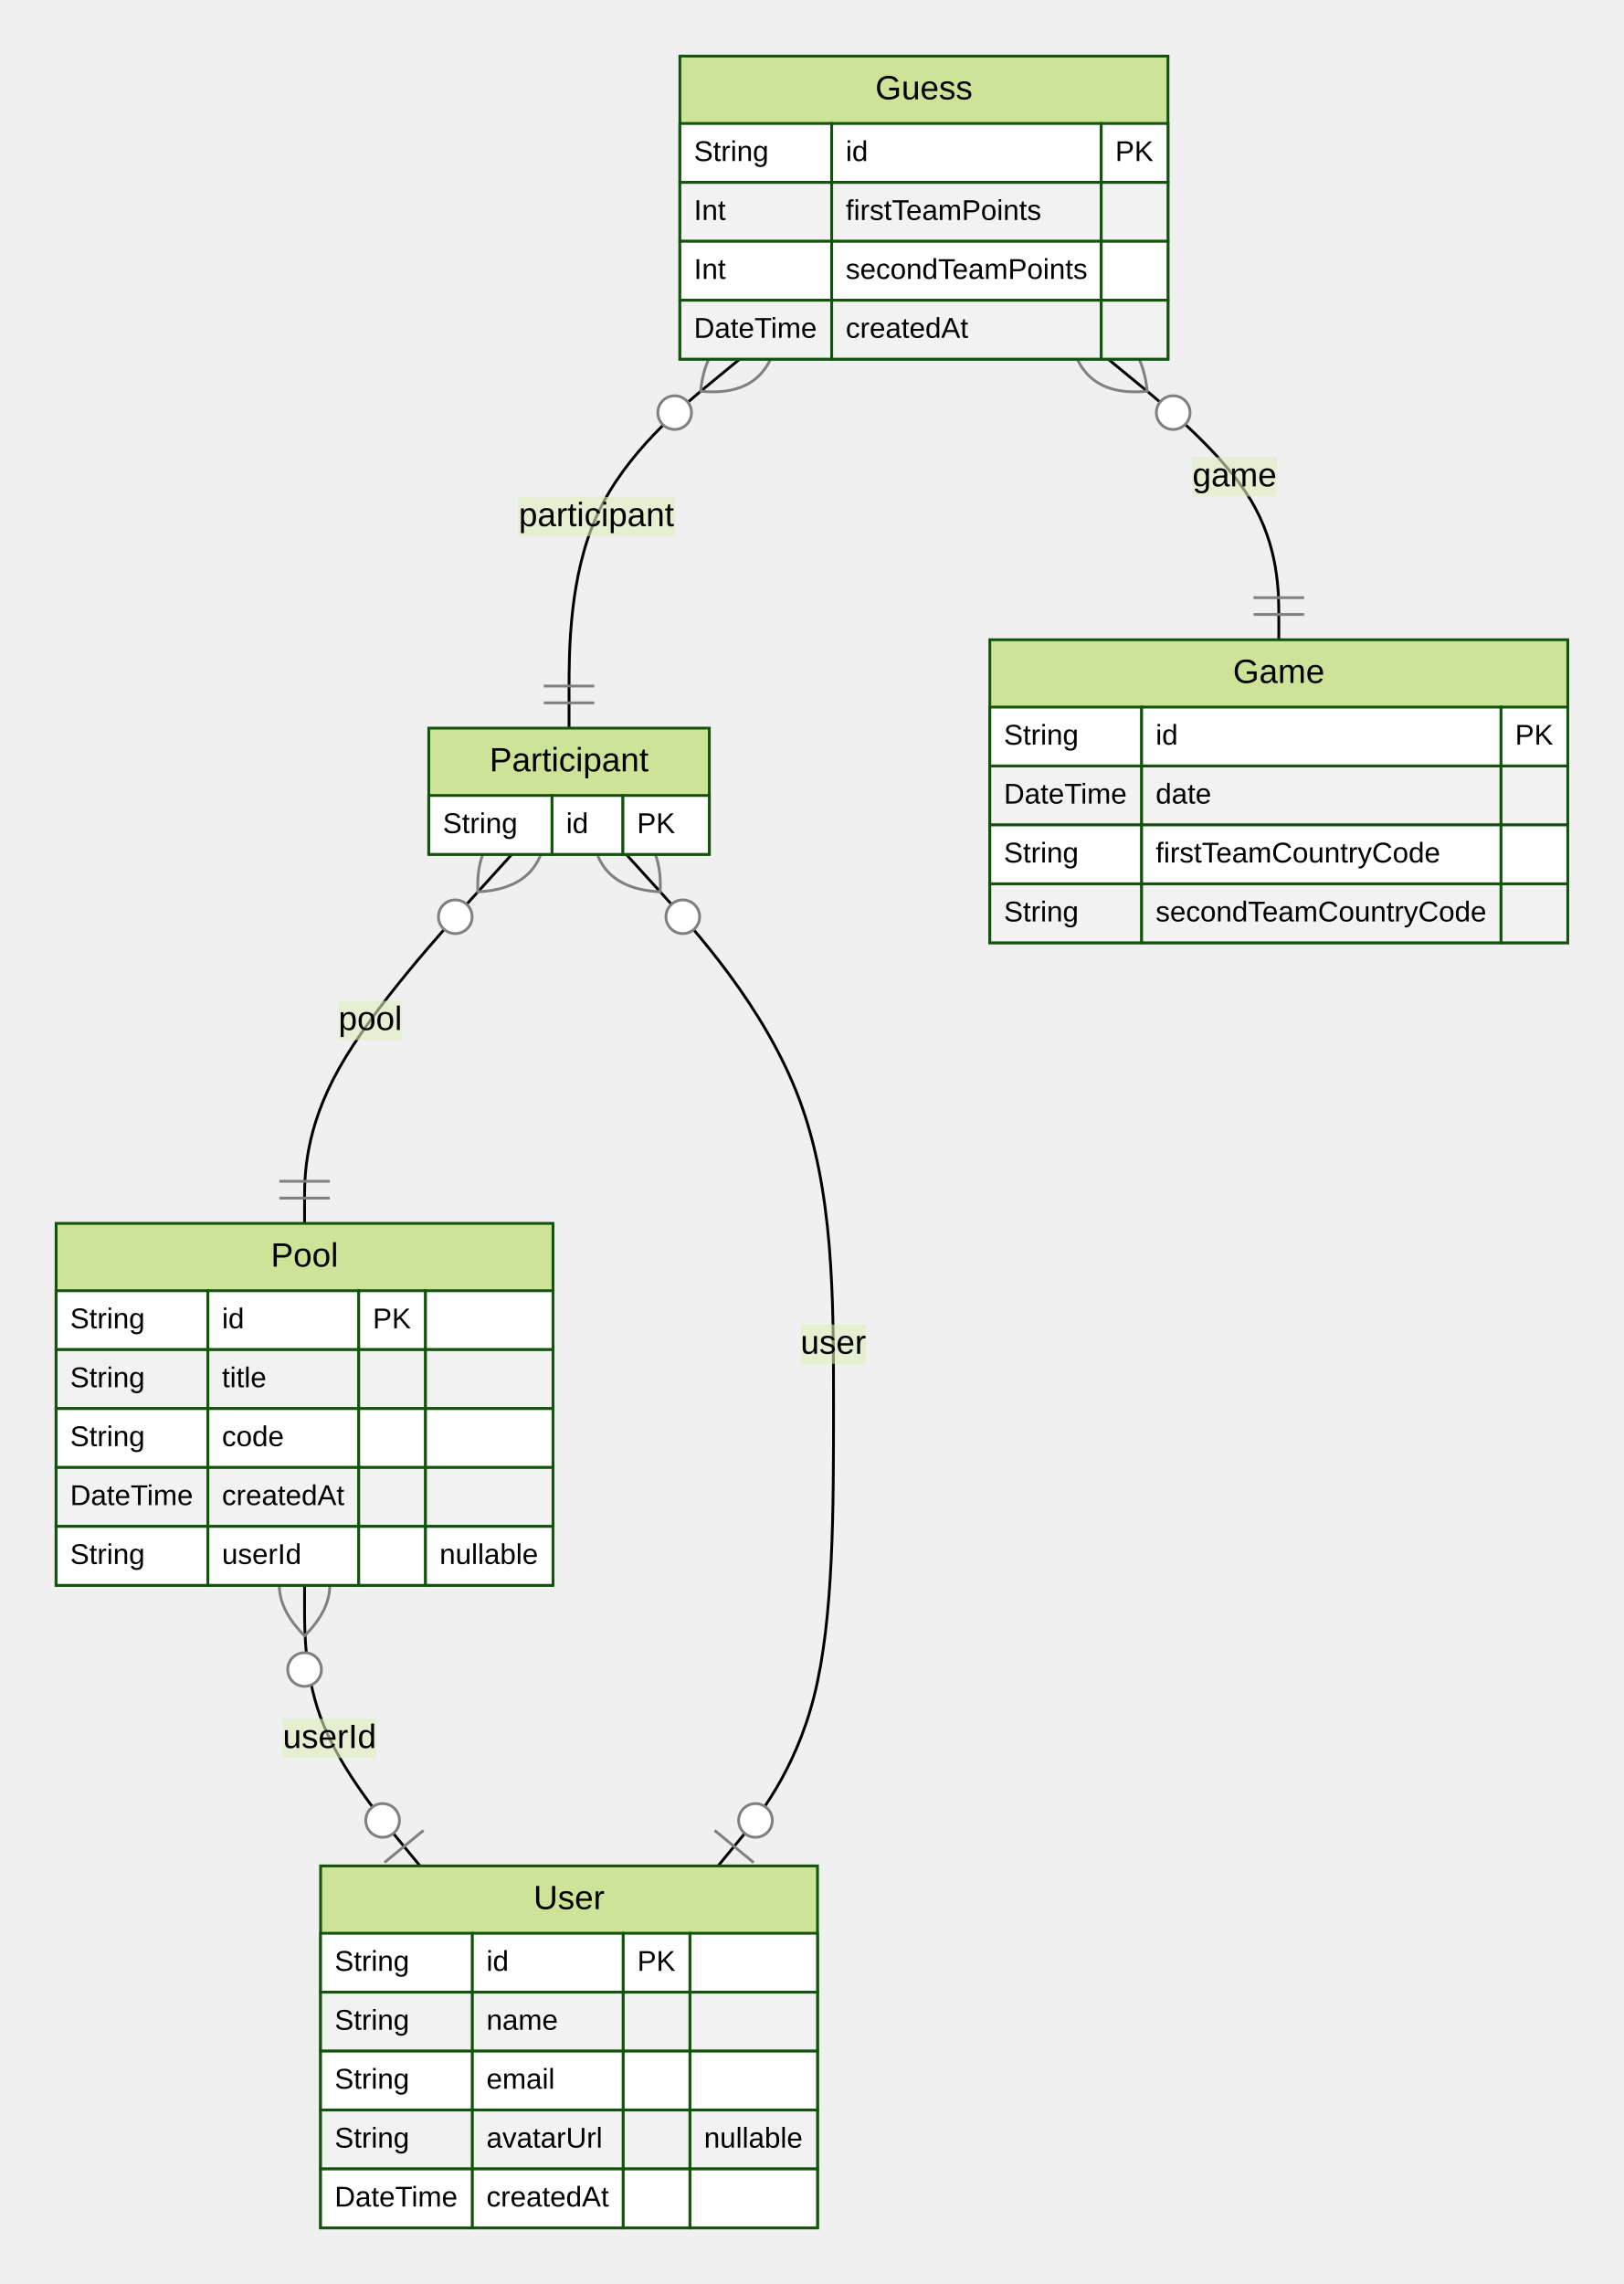
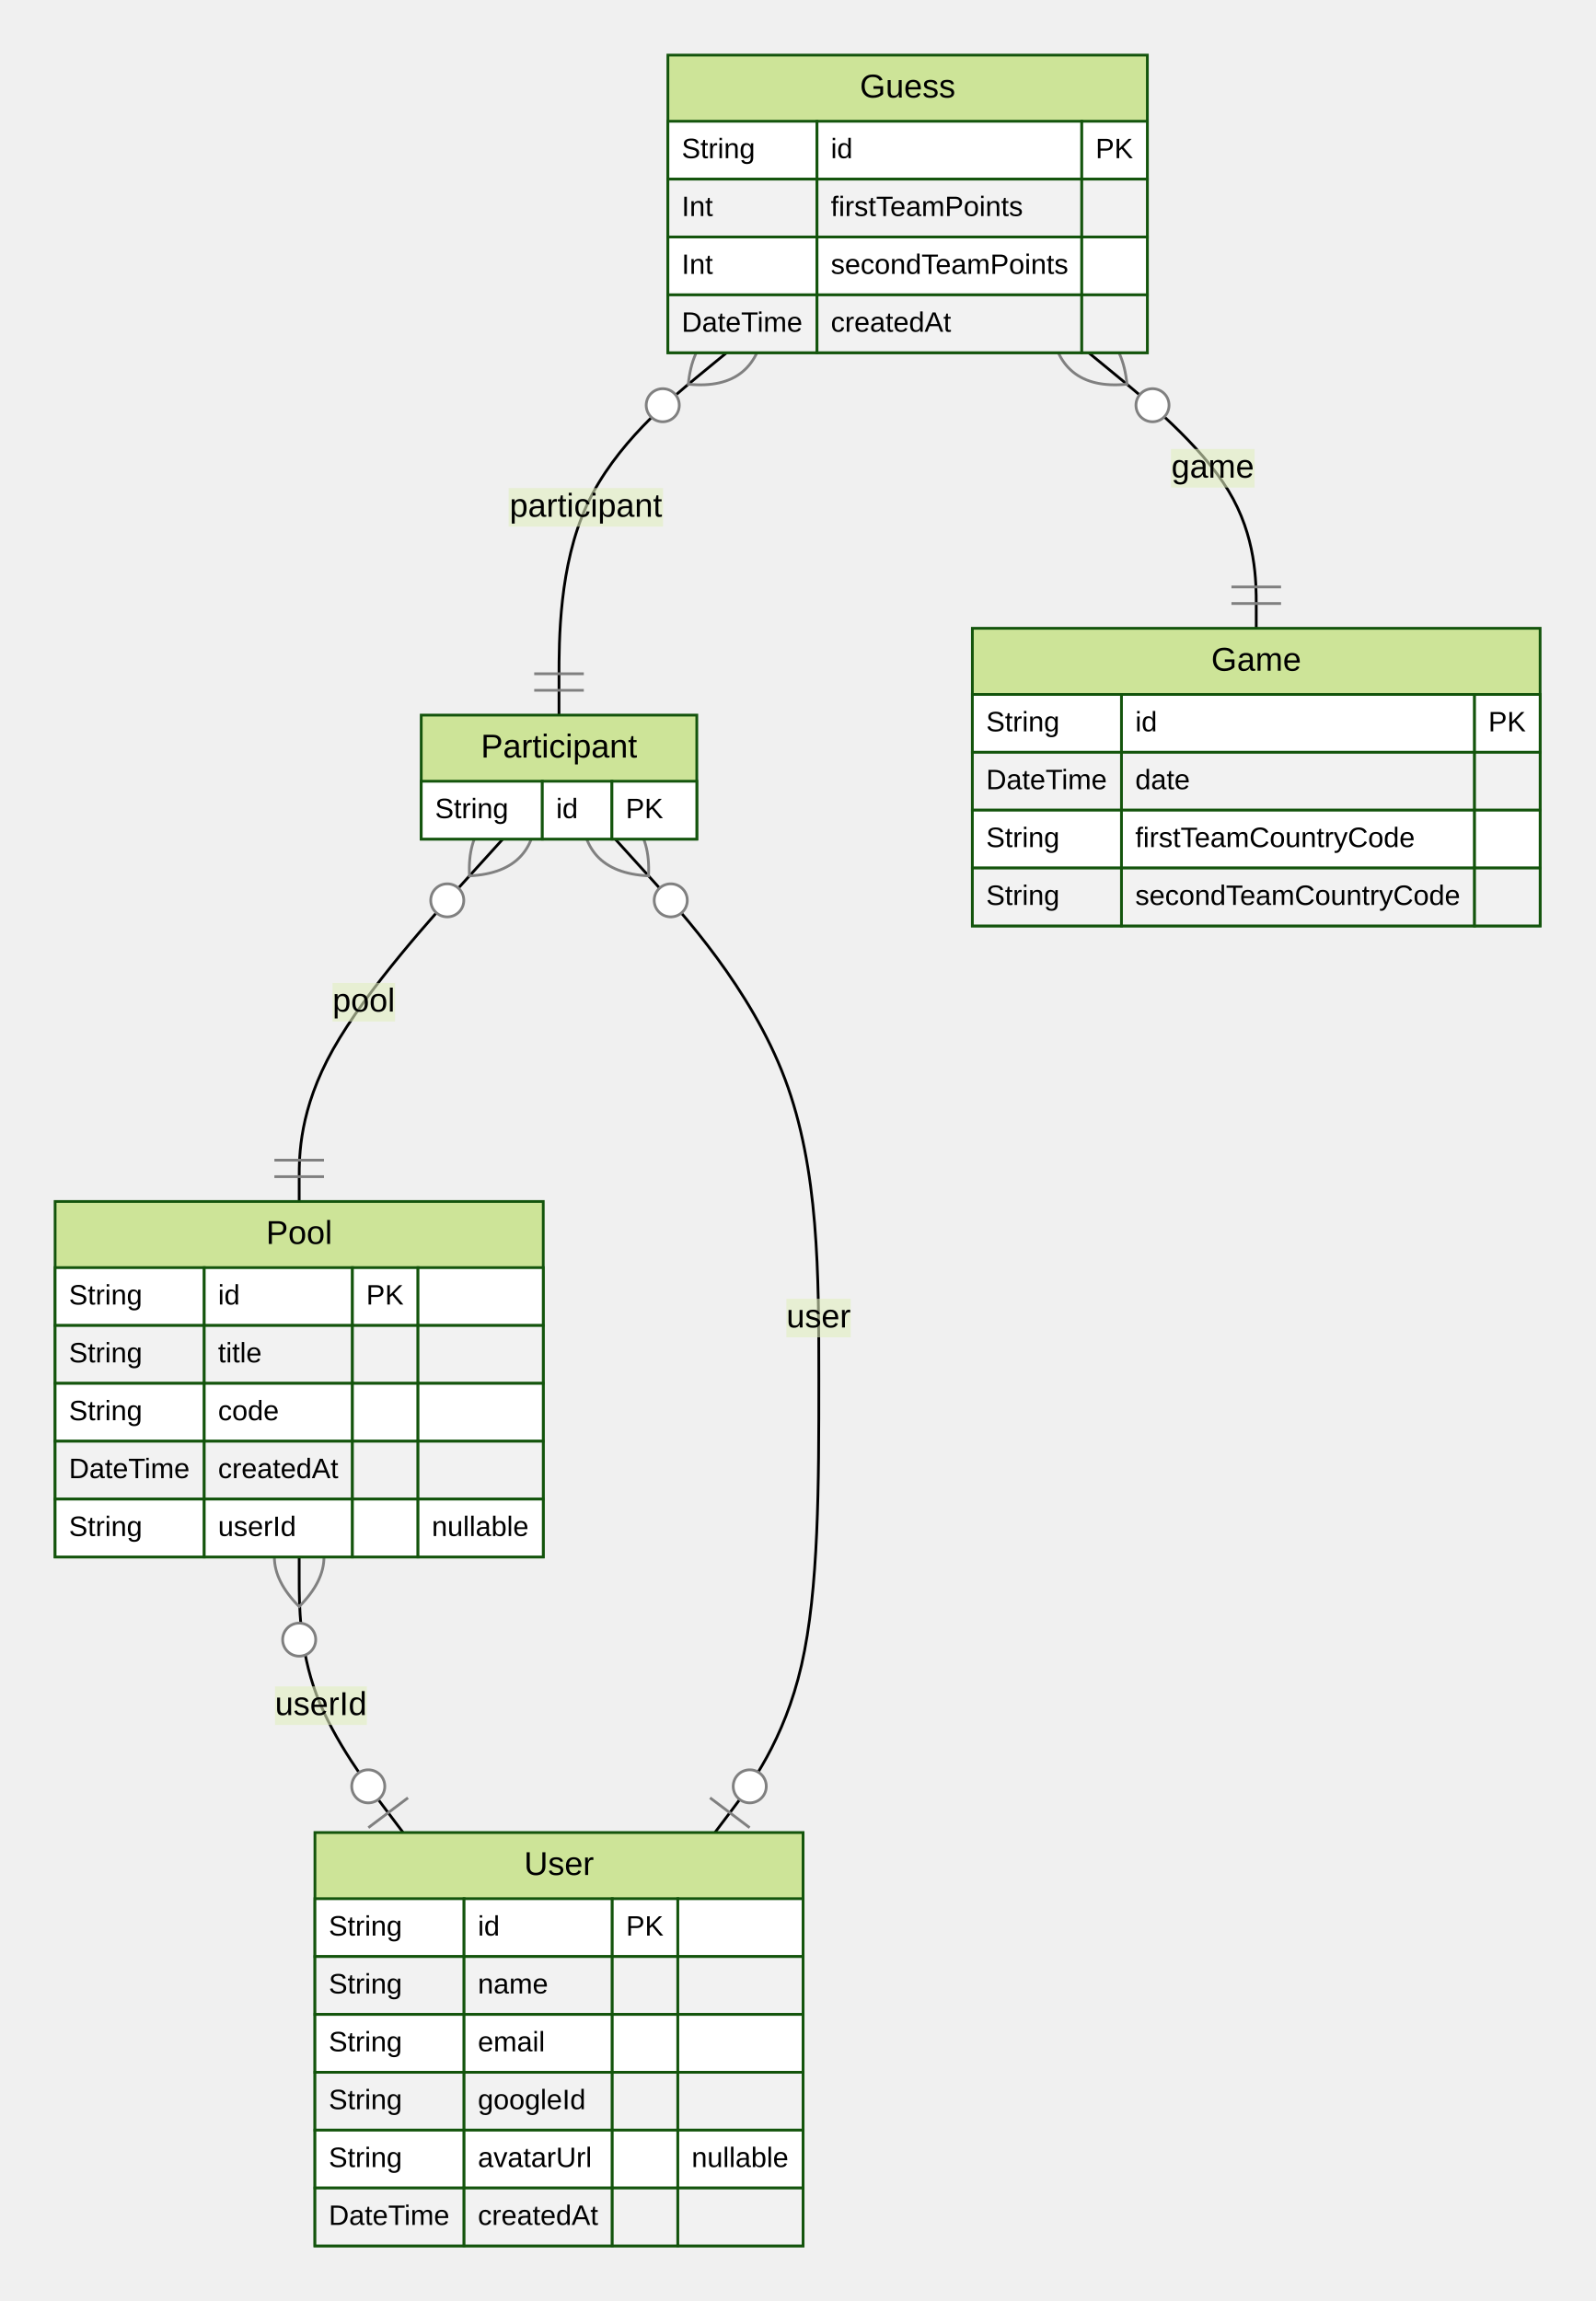
- <svg xmlns="http://www.w3.org/2000/svg" aria-labelledby="chart-title-mermaid-0 chart-desc-mermaid-0" role="img" viewBox="0 0 578.881 814" style="max-width: 578.881px; background-color: white;" width="100%" id="mermaid-0">
+ <svg xmlns="http://www.w3.org/2000/svg" aria-labelledby="chart-title-mermaid-0 chart-desc-mermaid-0" role="img" viewBox="0 0 578.881 835" style="max-width: 578.881px; background-color: white;" width="100%" id="mermaid-0">
  <style>#mermaid-0 {font-family:"trebuchet ms",verdana,arial,sans-serif;font-size:16px;fill:#000000;}#mermaid-0 .error-icon{fill:#552222;}#mermaid-0 .error-text{fill:#552222;stroke:#552222;}#mermaid-0 .edge-thickness-normal{stroke-width:2px;}#mermaid-0 .edge-thickness-thick{stroke-width:3.5px;}#mermaid-0 .edge-pattern-solid{stroke-dasharray:0;}#mermaid-0 .edge-pattern-dashed{stroke-dasharray:3;}#mermaid-0 .edge-pattern-dotted{stroke-dasharray:2;}#mermaid-0 .marker{fill:#000000;stroke:#000000;}#mermaid-0 .marker.cross{stroke:#000000;}#mermaid-0 svg{font-family:"trebuchet ms",verdana,arial,sans-serif;font-size:16px;}#mermaid-0 .entityBox{fill:#cde498;stroke:#13540c;}#mermaid-0 .attributeBoxOdd{fill:#ffffff;stroke:#13540c;}#mermaid-0 .attributeBoxEven{fill:#f2f2f2;stroke:#13540c;}#mermaid-0 .relationshipLabelBox{fill:hsl(78.158, 58.462%, 84.51%);opacity:0.7;background-color:hsl(78.158, 58.462%, 84.51%);}#mermaid-0 .relationshipLabelBox rect{opacity:0.5;}#mermaid-0 .relationshipLine{stroke:#000000;}#mermaid-0 :root{--mermaid-font-family:"trebuchet ms",verdana,arial,sans-serif;}</style>
  <g />
  <defs>
    <marker orient="auto" markerHeight="18" markerWidth="18" refY="9" refX="0" id="ONLY_ONE_START">
      <path d="M9,0 L9,18 M15,0 L15,18" fill="none" stroke="gray" />
    </marker>
  </defs>
  <defs>
    <marker orient="auto" markerHeight="18" markerWidth="18" refY="9" refX="18" id="ONLY_ONE_END">
      <path d="M3,0 L3,18 M9,0 L9,18" fill="none" stroke="gray" />
    </marker>
  </defs>
  <defs>
    <marker orient="auto" markerHeight="18" markerWidth="30" refY="9" refX="0" id="ZERO_OR_ONE_START">
      <circle r="6" cy="9" cx="21" fill="white" stroke="gray" />
      <path d="M9,0 L9,18" fill="none" stroke="gray" />
    </marker>
  </defs>
  <defs>
    <marker orient="auto" markerHeight="18" markerWidth="30" refY="9" refX="30" id="ZERO_OR_ONE_END">
      <circle r="6" cy="9" cx="9" fill="white" stroke="gray" />
      <path d="M21,0 L21,18" fill="none" stroke="gray" />
    </marker>
  </defs>
  <defs>
    <marker orient="auto" markerHeight="36" markerWidth="45" refY="18" refX="18" id="ONE_OR_MORE_START">
      <path d="M0,18 Q 18,0 36,18 Q 18,36 0,18 M42,9 L42,27" fill="none" stroke="gray" />
    </marker>
  </defs>
  <defs>
    <marker orient="auto" markerHeight="36" markerWidth="45" refY="18" refX="27" id="ONE_OR_MORE_END">
      <path d="M3,9 L3,27 M9,18 Q27,0 45,18 Q27,36 9,18" fill="none" stroke="gray" />
    </marker>
  </defs>
  <defs>
    <marker orient="auto" markerHeight="36" markerWidth="57" refY="18" refX="18" id="ZERO_OR_MORE_START">
      <circle r="6" cy="18" cx="48" fill="white" stroke="gray" />
      <path d="M0,18 Q18,0 36,18 Q18,36 0,18" fill="none" stroke="gray" />
    </marker>
  </defs>
  <defs>
    <marker orient="auto" markerHeight="36" markerWidth="57" refY="18" refX="39" id="ZERO_OR_MORE_END">
      <circle r="6" cy="18" cx="9" fill="white" stroke="gray" />
      <path d="M21,18 Q39,0 57,18 Q39,36 21,18" fill="none" stroke="gray" />
    </marker>
  </defs>
-   <path marker-start="url(#ZERO_OR_MORE_START)" marker-end="url(#ZERO_OR_ONE_END)" fill="none" stroke="gray" d="M108.568,565L108.568,573.333C108.568,581.667,108.568,598.333,115.43,615C122.292,631.667,136.016,648.333,142.878,656.667L149.74,665" class="er relationshipLine" />
-   <path marker-start="url(#ZERO_OR_MORE_START)" marker-end="url(#ZERO_OR_ONE_END)" fill="none" stroke="gray" d="M223.25,304.5L235.564,318.083C247.879,331.667,272.508,358.833,284.822,391.5C297.136,424.167,297.136,462.333,297.136,500.5C297.136,538.667,297.136,576.833,290.274,604.25C283.412,631.667,269.688,648.333,262.826,656.667L255.964,665" class="er relationshipLine" />
+   <path marker-start="url(#ZERO_OR_MORE_START)" marker-end="url(#ZERO_OR_ONE_END)" fill="none" stroke="gray" d="M108.568,565L108.568,573.333C108.568,581.667,108.568,598.333,114.854,615C121.139,631.667,133.711,648.333,139.996,656.667L146.282,665" class="er relationshipLine" />
+   <path marker-start="url(#ZERO_OR_MORE_START)" marker-end="url(#ZERO_OR_ONE_END)" fill="none" stroke="gray" d="M223.25,304.5L235.564,318.083C247.879,331.667,272.508,358.833,284.822,391.5C297.136,424.167,297.136,462.333,297.136,500.5C297.136,538.667,297.136,576.833,290.851,604.25C284.565,631.667,271.994,648.333,265.708,656.667L259.423,665" class="er relationshipLine" />
  <path marker-start="url(#ZERO_OR_MORE_START)" marker-end="url(#ONLY_ONE_END)" fill="none" stroke="gray" d="M182.454,304.5L170.14,318.083C157.825,331.667,133.197,358.833,120.882,380.75C108.568,402.667,108.568,419.333,108.568,427.667L108.568,436" class="er relationshipLine" />
  <path marker-start="url(#ZERO_OR_MORE_START)" marker-end="url(#ONLY_ONE_END)" fill="none" stroke="gray" d="M263.673,128L253.536,136.333C243.399,144.667,223.126,161.333,212.989,183.25C202.852,205.167,202.852,232.333,202.852,245.917L202.852,259.5" class="er relationshipLine" />
  <path marker-start="url(#ZERO_OR_MORE_START)" marker-end="url(#ONLY_ONE_END)" fill="none" stroke="gray" d="M395.046,128L405.183,136.333C415.319,144.667,435.593,161.333,445.73,178C455.867,194.667,455.867,211.333,455.867,219.667L455.867,228" class="er relationshipLine" />
  <g transform="translate(20,436 )" id="Pool">
    <rect height="129" width="177.136" y="0" x="0" stroke="gray" fill-opacity="100%" fill="honeydew" class="er entityBox" />
    <text transform="translate(88.5681,12)" style="font-family: &quot;trebuchet ms&quot;, verdana, arial, sans-serif;; font-size: 12px" text-anchor="middle" dominant-baseline="middle" y="0" x="0" id="entity-Pool" class="er entityLabel">Pool</text>
    <rect height="21" width="54.113" y="24" x="0" stroke="gray" fill-opacity="100%" fill="honeydew" class="er attributeBoxOdd" />
    <text transform="translate(5,34.5)" style="font-family: &quot;trebuchet ms&quot;, verdana, arial, sans-serif;; font-size: 10.2px" text-anchor="left" dominant-baseline="middle" y="0" x="0" id="entity-Pool-attr-1-type" class="er entityLabel">String</text>
    <rect height="21" width="53.775" y="24" x="54.113" stroke="gray" fill-opacity="100%" fill="honeydew" class="er attributeBoxOdd" />
    <text transform="translate(59.11313,34.5)" style="font-family: &quot;trebuchet ms&quot;, verdana, arial, sans-serif;; font-size: 10.2px" text-anchor="left" dominant-baseline="middle" y="0" x="0" id="entity-Pool-attr-1-name" class="er entityLabel">id</text>
    <rect height="21" width="23.795" y="24" x="107.888" stroke="gray" fill-opacity="100%" fill="honeydew" class="er attributeBoxOdd" />
    <text transform="translate(112.888,34.5)" style="font-family: &quot;trebuchet ms&quot;, verdana, arial, sans-serif;; font-size: 10.2px" text-anchor="left" dominant-baseline="middle" y="0" x="0" id="entity-Pool-attr-1-key" class="er entityLabel">PK</text>
    <rect height="21" width="45.453" y="24" x="131.683" stroke="gray" fill-opacity="100%" fill="honeydew" class="er attributeBoxOdd" />
    <text transform="translate(136.683,34.5)" style="font-family: &quot;trebuchet ms&quot;, verdana, arial, sans-serif;; font-size: 10.2px" text-anchor="left" dominant-baseline="middle" y="0" x="0" id="entity-Pool-attr-1-comment" class="er entityLabel" />
    <rect height="21" width="54.113" y="45" x="0" stroke="gray" fill-opacity="100%" fill="honeydew" class="er attributeBoxEven" />
    <text transform="translate(5,55.5)" style="font-family: &quot;trebuchet ms&quot;, verdana, arial, sans-serif;; font-size: 10.2px" text-anchor="left" dominant-baseline="middle" y="0" x="0" id="entity-Pool-attr-2-type" class="er entityLabel">String</text>
    <rect height="21" width="53.775" y="45" x="54.113" stroke="gray" fill-opacity="100%" fill="honeydew" class="er attributeBoxEven" />
    <text transform="translate(59.11313,55.5)" style="font-family: &quot;trebuchet ms&quot;, verdana, arial, sans-serif;; font-size: 10.2px" text-anchor="left" dominant-baseline="middle" y="0" x="0" id="entity-Pool-attr-2-name" class="er entityLabel">title</text>
    <rect height="21" width="23.795" y="45" x="107.888" stroke="gray" fill-opacity="100%" fill="honeydew" class="er attributeBoxEven" />
    <text transform="translate(112.888,55.5)" style="font-family: &quot;trebuchet ms&quot;, verdana, arial, sans-serif;; font-size: 10.2px" text-anchor="left" dominant-baseline="middle" y="0" x="0" id="entity-Pool-attr-2-key" class="er entityLabel" />
    <rect height="21" width="45.453" y="45" x="131.683" stroke="gray" fill-opacity="100%" fill="honeydew" class="er attributeBoxEven" />
    <text transform="translate(136.683,55.5)" style="font-family: &quot;trebuchet ms&quot;, verdana, arial, sans-serif;; font-size: 10.2px" text-anchor="left" dominant-baseline="middle" y="0" x="0" id="entity-Pool-attr-2-comment" class="er entityLabel" />
    <rect height="21" width="54.113" y="66" x="0" stroke="gray" fill-opacity="100%" fill="honeydew" class="er attributeBoxOdd" />
    <text transform="translate(5,76.5)" style="font-family: &quot;trebuchet ms&quot;, verdana, arial, sans-serif;; font-size: 10.2px" text-anchor="left" dominant-baseline="middle" y="0" x="0" id="entity-Pool-attr-3-type" class="er entityLabel">String</text>
    <rect height="21" width="53.775" y="66" x="54.113" stroke="gray" fill-opacity="100%" fill="honeydew" class="er attributeBoxOdd" />
    <text transform="translate(59.11313,76.5)" style="font-family: &quot;trebuchet ms&quot;, verdana, arial, sans-serif;; font-size: 10.2px" text-anchor="left" dominant-baseline="middle" y="0" x="0" id="entity-Pool-attr-3-name" class="er entityLabel">code</text>
    <rect height="21" width="23.795" y="66" x="107.888" stroke="gray" fill-opacity="100%" fill="honeydew" class="er attributeBoxOdd" />
    <text transform="translate(112.888,76.5)" style="font-family: &quot;trebuchet ms&quot;, verdana, arial, sans-serif;; font-size: 10.2px" text-anchor="left" dominant-baseline="middle" y="0" x="0" id="entity-Pool-attr-3-key" class="er entityLabel" />
    <rect height="21" width="45.453" y="66" x="131.683" stroke="gray" fill-opacity="100%" fill="honeydew" class="er attributeBoxOdd" />
    <text transform="translate(136.683,76.5)" style="font-family: &quot;trebuchet ms&quot;, verdana, arial, sans-serif;; font-size: 10.2px" text-anchor="left" dominant-baseline="middle" y="0" x="0" id="entity-Pool-attr-3-comment" class="er entityLabel" />
    <rect height="21" width="54.113" y="87" x="0" stroke="gray" fill-opacity="100%" fill="honeydew" class="er attributeBoxEven" />
    <text transform="translate(5,97.5)" style="font-family: &quot;trebuchet ms&quot;, verdana, arial, sans-serif;; font-size: 10.2px" text-anchor="left" dominant-baseline="middle" y="0" x="0" id="entity-Pool-attr-4-type" class="er entityLabel">DateTime</text>
    <rect height="21" width="53.775" y="87" x="54.113" stroke="gray" fill-opacity="100%" fill="honeydew" class="er attributeBoxEven" />
    <text transform="translate(59.11313,97.5)" style="font-family: &quot;trebuchet ms&quot;, verdana, arial, sans-serif;; font-size: 10.2px" text-anchor="left" dominant-baseline="middle" y="0" x="0" id="entity-Pool-attr-4-name" class="er entityLabel">createdAt</text>
    <rect height="21" width="23.795" y="87" x="107.888" stroke="gray" fill-opacity="100%" fill="honeydew" class="er attributeBoxEven" />
    <text transform="translate(112.888,97.5)" style="font-family: &quot;trebuchet ms&quot;, verdana, arial, sans-serif;; font-size: 10.2px" text-anchor="left" dominant-baseline="middle" y="0" x="0" id="entity-Pool-attr-4-key" class="er entityLabel" />
    <rect height="21" width="45.453" y="87" x="131.683" stroke="gray" fill-opacity="100%" fill="honeydew" class="er attributeBoxEven" />
    <text transform="translate(136.683,97.5)" style="font-family: &quot;trebuchet ms&quot;, verdana, arial, sans-serif;; font-size: 10.2px" text-anchor="left" dominant-baseline="middle" y="0" x="0" id="entity-Pool-attr-4-comment" class="er entityLabel" />
    <rect height="21" width="54.113" y="108" x="0" stroke="gray" fill-opacity="100%" fill="honeydew" class="er attributeBoxOdd" />
    <text transform="translate(5,118.5)" style="font-family: &quot;trebuchet ms&quot;, verdana, arial, sans-serif;; font-size: 10.2px" text-anchor="left" dominant-baseline="middle" y="0" x="0" id="entity-Pool-attr-5-type" class="er entityLabel">String</text>
    <rect height="21" width="53.775" y="108" x="54.113" stroke="gray" fill-opacity="100%" fill="honeydew" class="er attributeBoxOdd" />
    <text transform="translate(59.11313,118.5)" style="font-family: &quot;trebuchet ms&quot;, verdana, arial, sans-serif;; font-size: 10.2px" text-anchor="left" dominant-baseline="middle" y="0" x="0" id="entity-Pool-attr-5-name" class="er entityLabel">userId</text>
    <rect height="21" width="23.795" y="108" x="107.888" stroke="gray" fill-opacity="100%" fill="honeydew" class="er attributeBoxOdd" />
    <text transform="translate(112.888,118.5)" style="font-family: &quot;trebuchet ms&quot;, verdana, arial, sans-serif;; font-size: 10.2px" text-anchor="left" dominant-baseline="middle" y="0" x="0" id="entity-Pool-attr-5-key" class="er entityLabel" />
    <rect height="21" width="45.453" y="108" x="131.683" stroke="gray" fill-opacity="100%" fill="honeydew" class="er attributeBoxOdd" />
    <text transform="translate(136.683,118.5)" style="font-family: &quot;trebuchet ms&quot;, verdana, arial, sans-serif;; font-size: 10.2px" text-anchor="left" dominant-baseline="middle" y="0" x="0" id="entity-Pool-attr-5-comment" class="er entityLabel">nullable</text>
  </g>
  <g transform="translate(152.8521,259.5 )" id="Participant">
    <rect height="45" width="100" y="0" x="0" stroke="gray" fill-opacity="100%" fill="honeydew" class="er entityBox" />
    <text transform="translate(50,12)" style="font-family: &quot;trebuchet ms&quot;, verdana, arial, sans-serif;; font-size: 12px" text-anchor="middle" dominant-baseline="middle" y="0" x="0" id="entity-Participant" class="er entityLabel">Participant</text>
    <rect height="21" width="43.945" y="24" x="0" stroke="gray" fill-opacity="100%" fill="honeydew" class="er attributeBoxOdd" />
    <text transform="translate(5,34.5)" style="font-family: &quot;trebuchet ms&quot;, verdana, arial, sans-serif;; font-size: 10.2px" text-anchor="left" dominant-baseline="middle" y="0" x="0" id="entity-Participant-attr-1-type" class="er entityLabel">String</text>
    <rect height="21" width="25.262" y="24" x="43.945" stroke="gray" fill-opacity="100%" fill="honeydew" class="er attributeBoxOdd" />
    <text transform="translate(48.94526,34.5)" style="font-family: &quot;trebuchet ms&quot;, verdana, arial, sans-serif;; font-size: 10.2px" text-anchor="left" dominant-baseline="middle" y="0" x="0" id="entity-Participant-attr-1-name" class="er entityLabel">id</text>
    <rect height="21" width="30.793" y="24" x="69.207" stroke="gray" fill-opacity="100%" fill="honeydew" class="er attributeBoxOdd" />
    <text transform="translate(74.20681,34.5)" style="font-family: &quot;trebuchet ms&quot;, verdana, arial, sans-serif;; font-size: 10.2px" text-anchor="left" dominant-baseline="middle" y="0" x="0" id="entity-Participant-attr-1-key" class="er entityLabel">PK</text>
  </g>
  <g transform="translate(114.284,665 )" id="User">
-     <rect height="129" width="177.136" y="0" x="0" stroke="gray" fill-opacity="100%" fill="honeydew" class="er entityBox" />
+     <rect height="150" width="177.136" y="0" x="0" stroke="gray" fill-opacity="100%" fill="honeydew" class="er entityBox" />
    <text transform="translate(88.5681,12)" style="font-family: &quot;trebuchet ms&quot;, verdana, arial, sans-serif;; font-size: 12px" text-anchor="middle" dominant-baseline="middle" y="0" x="0" id="entity-User" class="er entityLabel">User</text>
    <rect height="21" width="54.113" y="24" x="0" stroke="gray" fill-opacity="100%" fill="honeydew" class="er attributeBoxOdd" />
    <text transform="translate(5,34.5)" style="font-family: &quot;trebuchet ms&quot;, verdana, arial, sans-serif;; font-size: 10.2px" text-anchor="left" dominant-baseline="middle" y="0" x="0" id="entity-User-attr-1-type" class="er entityLabel">String</text>
    <rect height="21" width="53.775" y="24" x="54.113" stroke="gray" fill-opacity="100%" fill="honeydew" class="er attributeBoxOdd" />
    <text transform="translate(59.11313,34.5)" style="font-family: &quot;trebuchet ms&quot;, verdana, arial, sans-serif;; font-size: 10.2px" text-anchor="left" dominant-baseline="middle" y="0" x="0" id="entity-User-attr-1-name" class="er entityLabel">id</text>
    <rect height="21" width="23.795" y="24" x="107.888" stroke="gray" fill-opacity="100%" fill="honeydew" class="er attributeBoxOdd" />
    <text transform="translate(112.888,34.5)" style="font-family: &quot;trebuchet ms&quot;, verdana, arial, sans-serif;; font-size: 10.2px" text-anchor="left" dominant-baseline="middle" y="0" x="0" id="entity-User-attr-1-key" class="er entityLabel">PK</text>
    <rect height="21" width="45.453" y="24" x="131.683" stroke="gray" fill-opacity="100%" fill="honeydew" class="er attributeBoxOdd" />
    <text transform="translate(136.683,34.5)" style="font-family: &quot;trebuchet ms&quot;, verdana, arial, sans-serif;; font-size: 10.2px" text-anchor="left" dominant-baseline="middle" y="0" x="0" id="entity-User-attr-1-comment" class="er entityLabel" />
    <rect height="21" width="54.113" y="45" x="0" stroke="gray" fill-opacity="100%" fill="honeydew" class="er attributeBoxEven" />
    <text transform="translate(5,55.5)" style="font-family: &quot;trebuchet ms&quot;, verdana, arial, sans-serif;; font-size: 10.2px" text-anchor="left" dominant-baseline="middle" y="0" x="0" id="entity-User-attr-2-type" class="er entityLabel">String</text>
    <rect height="21" width="53.775" y="45" x="54.113" stroke="gray" fill-opacity="100%" fill="honeydew" class="er attributeBoxEven" />
    <text transform="translate(59.11313,55.5)" style="font-family: &quot;trebuchet ms&quot;, verdana, arial, sans-serif;; font-size: 10.2px" text-anchor="left" dominant-baseline="middle" y="0" x="0" id="entity-User-attr-2-name" class="er entityLabel">name</text>
    <rect height="21" width="23.795" y="45" x="107.888" stroke="gray" fill-opacity="100%" fill="honeydew" class="er attributeBoxEven" />
    <text transform="translate(112.888,55.5)" style="font-family: &quot;trebuchet ms&quot;, verdana, arial, sans-serif;; font-size: 10.2px" text-anchor="left" dominant-baseline="middle" y="0" x="0" id="entity-User-attr-2-key" class="er entityLabel" />
    <rect height="21" width="45.453" y="45" x="131.683" stroke="gray" fill-opacity="100%" fill="honeydew" class="er attributeBoxEven" />
    <text transform="translate(136.683,55.5)" style="font-family: &quot;trebuchet ms&quot;, verdana, arial, sans-serif;; font-size: 10.2px" text-anchor="left" dominant-baseline="middle" y="0" x="0" id="entity-User-attr-2-comment" class="er entityLabel" />
    <rect height="21" width="54.113" y="66" x="0" stroke="gray" fill-opacity="100%" fill="honeydew" class="er attributeBoxOdd" />
    <text transform="translate(5,76.5)" style="font-family: &quot;trebuchet ms&quot;, verdana, arial, sans-serif;; font-size: 10.2px" text-anchor="left" dominant-baseline="middle" y="0" x="0" id="entity-User-attr-3-type" class="er entityLabel">String</text>
    <rect height="21" width="53.775" y="66" x="54.113" stroke="gray" fill-opacity="100%" fill="honeydew" class="er attributeBoxOdd" />
    <text transform="translate(59.11313,76.5)" style="font-family: &quot;trebuchet ms&quot;, verdana, arial, sans-serif;; font-size: 10.2px" text-anchor="left" dominant-baseline="middle" y="0" x="0" id="entity-User-attr-3-name" class="er entityLabel">email</text>
    <rect height="21" width="23.795" y="66" x="107.888" stroke="gray" fill-opacity="100%" fill="honeydew" class="er attributeBoxOdd" />
    <text transform="translate(112.888,76.5)" style="font-family: &quot;trebuchet ms&quot;, verdana, arial, sans-serif;; font-size: 10.2px" text-anchor="left" dominant-baseline="middle" y="0" x="0" id="entity-User-attr-3-key" class="er entityLabel" />
    <rect height="21" width="45.453" y="66" x="131.683" stroke="gray" fill-opacity="100%" fill="honeydew" class="er attributeBoxOdd" />
    <text transform="translate(136.683,76.5)" style="font-family: &quot;trebuchet ms&quot;, verdana, arial, sans-serif;; font-size: 10.2px" text-anchor="left" dominant-baseline="middle" y="0" x="0" id="entity-User-attr-3-comment" class="er entityLabel" />
    <rect height="21" width="54.113" y="87" x="0" stroke="gray" fill-opacity="100%" fill="honeydew" class="er attributeBoxEven" />
    <text transform="translate(5,97.5)" style="font-family: &quot;trebuchet ms&quot;, verdana, arial, sans-serif;; font-size: 10.2px" text-anchor="left" dominant-baseline="middle" y="0" x="0" id="entity-User-attr-4-type" class="er entityLabel">String</text>
    <rect height="21" width="53.775" y="87" x="54.113" stroke="gray" fill-opacity="100%" fill="honeydew" class="er attributeBoxEven" />
-     <text transform="translate(59.11313,97.5)" style="font-family: &quot;trebuchet ms&quot;, verdana, arial, sans-serif;; font-size: 10.2px" text-anchor="left" dominant-baseline="middle" y="0" x="0" id="entity-User-attr-4-name" class="er entityLabel">avatarUrl</text>
+     <text transform="translate(59.11313,97.5)" style="font-family: &quot;trebuchet ms&quot;, verdana, arial, sans-serif;; font-size: 10.2px" text-anchor="left" dominant-baseline="middle" y="0" x="0" id="entity-User-attr-4-name" class="er entityLabel">googleId</text>
    <rect height="21" width="23.795" y="87" x="107.888" stroke="gray" fill-opacity="100%" fill="honeydew" class="er attributeBoxEven" />
    <text transform="translate(112.888,97.5)" style="font-family: &quot;trebuchet ms&quot;, verdana, arial, sans-serif;; font-size: 10.2px" text-anchor="left" dominant-baseline="middle" y="0" x="0" id="entity-User-attr-4-key" class="er entityLabel" />
    <rect height="21" width="45.453" y="87" x="131.683" stroke="gray" fill-opacity="100%" fill="honeydew" class="er attributeBoxEven" />
-     <text transform="translate(136.683,97.5)" style="font-family: &quot;trebuchet ms&quot;, verdana, arial, sans-serif;; font-size: 10.2px" text-anchor="left" dominant-baseline="middle" y="0" x="0" id="entity-User-attr-4-comment" class="er entityLabel">nullable</text>
+     <text transform="translate(136.683,97.5)" style="font-family: &quot;trebuchet ms&quot;, verdana, arial, sans-serif;; font-size: 10.2px" text-anchor="left" dominant-baseline="middle" y="0" x="0" id="entity-User-attr-4-comment" class="er entityLabel" />
    <rect height="21" width="54.113" y="108" x="0" stroke="gray" fill-opacity="100%" fill="honeydew" class="er attributeBoxOdd" />
-     <text transform="translate(5,118.5)" style="font-family: &quot;trebuchet ms&quot;, verdana, arial, sans-serif;; font-size: 10.2px" text-anchor="left" dominant-baseline="middle" y="0" x="0" id="entity-User-attr-5-type" class="er entityLabel">DateTime</text>
+     <text transform="translate(5,118.5)" style="font-family: &quot;trebuchet ms&quot;, verdana, arial, sans-serif;; font-size: 10.2px" text-anchor="left" dominant-baseline="middle" y="0" x="0" id="entity-User-attr-5-type" class="er entityLabel">String</text>
    <rect height="21" width="53.775" y="108" x="54.113" stroke="gray" fill-opacity="100%" fill="honeydew" class="er attributeBoxOdd" />
-     <text transform="translate(59.11313,118.5)" style="font-family: &quot;trebuchet ms&quot;, verdana, arial, sans-serif;; font-size: 10.2px" text-anchor="left" dominant-baseline="middle" y="0" x="0" id="entity-User-attr-5-name" class="er entityLabel">createdAt</text>
+     <text transform="translate(59.11313,118.5)" style="font-family: &quot;trebuchet ms&quot;, verdana, arial, sans-serif;; font-size: 10.2px" text-anchor="left" dominant-baseline="middle" y="0" x="0" id="entity-User-attr-5-name" class="er entityLabel">avatarUrl</text>
    <rect height="21" width="23.795" y="108" x="107.888" stroke="gray" fill-opacity="100%" fill="honeydew" class="er attributeBoxOdd" />
    <text transform="translate(112.888,118.5)" style="font-family: &quot;trebuchet ms&quot;, verdana, arial, sans-serif;; font-size: 10.2px" text-anchor="left" dominant-baseline="middle" y="0" x="0" id="entity-User-attr-5-key" class="er entityLabel" />
    <rect height="21" width="45.453" y="108" x="131.683" stroke="gray" fill-opacity="100%" fill="honeydew" class="er attributeBoxOdd" />
-     <text transform="translate(136.683,118.5)" style="font-family: &quot;trebuchet ms&quot;, verdana, arial, sans-serif;; font-size: 10.2px" text-anchor="left" dominant-baseline="middle" y="0" x="0" id="entity-User-attr-5-comment" class="er entityLabel" />
+     <text transform="translate(136.683,118.5)" style="font-family: &quot;trebuchet ms&quot;, verdana, arial, sans-serif;; font-size: 10.2px" text-anchor="left" dominant-baseline="middle" y="0" x="0" id="entity-User-attr-5-comment" class="er entityLabel">nullable</text>
+     <rect height="21" width="54.113" y="129" x="0" stroke="gray" fill-opacity="100%" fill="honeydew" class="er attributeBoxEven" />
+     <text transform="translate(5,139.5)" style="font-family: &quot;trebuchet ms&quot;, verdana, arial, sans-serif;; font-size: 10.2px" text-anchor="left" dominant-baseline="middle" y="0" x="0" id="entity-User-attr-6-type" class="er entityLabel">DateTime</text>
+     <rect height="21" width="53.775" y="129" x="54.113" stroke="gray" fill-opacity="100%" fill="honeydew" class="er attributeBoxEven" />
+     <text transform="translate(59.11313,139.5)" style="font-family: &quot;trebuchet ms&quot;, verdana, arial, sans-serif;; font-size: 10.2px" text-anchor="left" dominant-baseline="middle" y="0" x="0" id="entity-User-attr-6-name" class="er entityLabel">createdAt</text>
+     <rect height="21" width="23.795" y="129" x="107.888" stroke="gray" fill-opacity="100%" fill="honeydew" class="er attributeBoxEven" />
+     <text transform="translate(112.888,139.5)" style="font-family: &quot;trebuchet ms&quot;, verdana, arial, sans-serif;; font-size: 10.2px" text-anchor="left" dominant-baseline="middle" y="0" x="0" id="entity-User-attr-6-key" class="er entityLabel" />
+     <rect height="21" width="45.453" y="129" x="131.683" stroke="gray" fill-opacity="100%" fill="honeydew" class="er attributeBoxEven" />
+     <text transform="translate(136.683,139.5)" style="font-family: &quot;trebuchet ms&quot;, verdana, arial, sans-serif;; font-size: 10.2px" text-anchor="left" dominant-baseline="middle" y="0" x="0" id="entity-User-attr-6-comment" class="er entityLabel" />
  </g>
  <g transform="translate(352.8521,228 )" id="Game">
    <rect height="108" width="206.029" y="0" x="0" stroke="gray" fill-opacity="100%" fill="honeydew" class="er entityBox" />
    <text transform="translate(103.0145,12)" style="font-family: &quot;trebuchet ms&quot;, verdana, arial, sans-serif;; font-size: 12px" text-anchor="middle" dominant-baseline="middle" y="0" x="0" id="entity-Game" class="er entityLabel">Game</text>
    <rect height="21" width="54.113" y="24" x="0" stroke="gray" fill-opacity="100%" fill="honeydew" class="er attributeBoxOdd" />
    <text transform="translate(5,34.5)" style="font-family: &quot;trebuchet ms&quot;, verdana, arial, sans-serif;; font-size: 10.2px" text-anchor="left" dominant-baseline="middle" y="0" x="0" id="entity-Game-attr-1-type" class="er entityLabel">String</text>
    <rect height="21" width="128.121" y="24" x="54.113" stroke="gray" fill-opacity="100%" fill="honeydew" class="er attributeBoxOdd" />
    <text transform="translate(59.11313,34.5)" style="font-family: &quot;trebuchet ms&quot;, verdana, arial, sans-serif;; font-size: 10.2px" text-anchor="left" dominant-baseline="middle" y="0" x="0" id="entity-Game-attr-1-name" class="er entityLabel">id</text>
    <rect height="21" width="23.795" y="24" x="182.234" stroke="gray" fill-opacity="100%" fill="honeydew" class="er attributeBoxOdd" />
    <text transform="translate(187.2339,34.5)" style="font-family: &quot;trebuchet ms&quot;, verdana, arial, sans-serif;; font-size: 10.2px" text-anchor="left" dominant-baseline="middle" y="0" x="0" id="entity-Game-attr-1-key" class="er entityLabel">PK</text>
    <rect height="21" width="54.113" y="45" x="0" stroke="gray" fill-opacity="100%" fill="honeydew" class="er attributeBoxEven" />
    <text transform="translate(5,55.5)" style="font-family: &quot;trebuchet ms&quot;, verdana, arial, sans-serif;; font-size: 10.2px" text-anchor="left" dominant-baseline="middle" y="0" x="0" id="entity-Game-attr-2-type" class="er entityLabel">DateTime</text>
    <rect height="21" width="128.121" y="45" x="54.113" stroke="gray" fill-opacity="100%" fill="honeydew" class="er attributeBoxEven" />
    <text transform="translate(59.11313,55.5)" style="font-family: &quot;trebuchet ms&quot;, verdana, arial, sans-serif;; font-size: 10.2px" text-anchor="left" dominant-baseline="middle" y="0" x="0" id="entity-Game-attr-2-name" class="er entityLabel">date</text>
    <rect height="21" width="23.795" y="45" x="182.234" stroke="gray" fill-opacity="100%" fill="honeydew" class="er attributeBoxEven" />
    <text transform="translate(187.2339,55.5)" style="font-family: &quot;trebuchet ms&quot;, verdana, arial, sans-serif;; font-size: 10.2px" text-anchor="left" dominant-baseline="middle" y="0" x="0" id="entity-Game-attr-2-key" class="er entityLabel" />
    <rect height="21" width="54.113" y="66" x="0" stroke="gray" fill-opacity="100%" fill="honeydew" class="er attributeBoxOdd" />
    <text transform="translate(5,76.5)" style="font-family: &quot;trebuchet ms&quot;, verdana, arial, sans-serif;; font-size: 10.2px" text-anchor="left" dominant-baseline="middle" y="0" x="0" id="entity-Game-attr-3-type" class="er entityLabel">String</text>
    <rect height="21" width="128.121" y="66" x="54.113" stroke="gray" fill-opacity="100%" fill="honeydew" class="er attributeBoxOdd" />
    <text transform="translate(59.11313,76.5)" style="font-family: &quot;trebuchet ms&quot;, verdana, arial, sans-serif;; font-size: 10.2px" text-anchor="left" dominant-baseline="middle" y="0" x="0" id="entity-Game-attr-3-name" class="er entityLabel">firstTeamCountryCode</text>
    <rect height="21" width="23.795" y="66" x="182.234" stroke="gray" fill-opacity="100%" fill="honeydew" class="er attributeBoxOdd" />
    <text transform="translate(187.2339,76.5)" style="font-family: &quot;trebuchet ms&quot;, verdana, arial, sans-serif;; font-size: 10.2px" text-anchor="left" dominant-baseline="middle" y="0" x="0" id="entity-Game-attr-3-key" class="er entityLabel" />
    <rect height="21" width="54.113" y="87" x="0" stroke="gray" fill-opacity="100%" fill="honeydew" class="er attributeBoxEven" />
    <text transform="translate(5,97.5)" style="font-family: &quot;trebuchet ms&quot;, verdana, arial, sans-serif;; font-size: 10.2px" text-anchor="left" dominant-baseline="middle" y="0" x="0" id="entity-Game-attr-4-type" class="er entityLabel">String</text>
    <rect height="21" width="128.121" y="87" x="54.113" stroke="gray" fill-opacity="100%" fill="honeydew" class="er attributeBoxEven" />
    <text transform="translate(59.11313,97.5)" style="font-family: &quot;trebuchet ms&quot;, verdana, arial, sans-serif;; font-size: 10.2px" text-anchor="left" dominant-baseline="middle" y="0" x="0" id="entity-Game-attr-4-name" class="er entityLabel">secondTeamCountryCode</text>
    <rect height="21" width="23.795" y="87" x="182.234" stroke="gray" fill-opacity="100%" fill="honeydew" class="er attributeBoxEven" />
    <text transform="translate(187.2339,97.5)" style="font-family: &quot;trebuchet ms&quot;, verdana, arial, sans-serif;; font-size: 10.2px" text-anchor="left" dominant-baseline="middle" y="0" x="0" id="entity-Game-attr-4-key" class="er entityLabel" />
  </g>
  <g transform="translate(242.3663,20 )" id="Guess">
    <rect height="108" width="173.986" y="0" x="0" stroke="gray" fill-opacity="100%" fill="honeydew" class="er entityBox" />
    <text transform="translate(86.99312,12)" style="font-family: &quot;trebuchet ms&quot;, verdana, arial, sans-serif;; font-size: 12px" text-anchor="middle" dominant-baseline="middle" y="0" x="0" id="entity-Guess" class="er entityLabel">Guess</text>
    <rect height="21" width="54.113" y="24" x="0" stroke="gray" fill-opacity="100%" fill="honeydew" class="er attributeBoxOdd" />
    <text transform="translate(5,34.5)" style="font-family: &quot;trebuchet ms&quot;, verdana, arial, sans-serif;; font-size: 10.2px" text-anchor="left" dominant-baseline="middle" y="0" x="0" id="entity-Guess-attr-1-type" class="er entityLabel">String</text>
    <rect height="21" width="96.078" y="24" x="54.113" stroke="gray" fill-opacity="100%" fill="honeydew" class="er attributeBoxOdd" />
    <text transform="translate(59.11313,34.5)" style="font-family: &quot;trebuchet ms&quot;, verdana, arial, sans-serif;; font-size: 10.2px" text-anchor="left" dominant-baseline="middle" y="0" x="0" id="entity-Guess-attr-1-name" class="er entityLabel">id</text>
    <rect height="21" width="23.795" y="24" x="150.191" stroke="gray" fill-opacity="100%" fill="honeydew" class="er attributeBoxOdd" />
    <text transform="translate(155.1913,34.5)" style="font-family: &quot;trebuchet ms&quot;, verdana, arial, sans-serif;; font-size: 10.2px" text-anchor="left" dominant-baseline="middle" y="0" x="0" id="entity-Guess-attr-1-key" class="er entityLabel">PK</text>
    <rect height="21" width="54.113" y="45" x="0" stroke="gray" fill-opacity="100%" fill="honeydew" class="er attributeBoxEven" />
    <text transform="translate(5,55.5)" style="font-family: &quot;trebuchet ms&quot;, verdana, arial, sans-serif;; font-size: 10.2px" text-anchor="left" dominant-baseline="middle" y="0" x="0" id="entity-Guess-attr-2-type" class="er entityLabel">Int</text>
    <rect height="21" width="96.078" y="45" x="54.113" stroke="gray" fill-opacity="100%" fill="honeydew" class="er attributeBoxEven" />
    <text transform="translate(59.11313,55.5)" style="font-family: &quot;trebuchet ms&quot;, verdana, arial, sans-serif;; font-size: 10.2px" text-anchor="left" dominant-baseline="middle" y="0" x="0" id="entity-Guess-attr-2-name" class="er entityLabel">firstTeamPoints</text>
    <rect height="21" width="23.795" y="45" x="150.191" stroke="gray" fill-opacity="100%" fill="honeydew" class="er attributeBoxEven" />
    <text transform="translate(155.1913,55.5)" style="font-family: &quot;trebuchet ms&quot;, verdana, arial, sans-serif;; font-size: 10.2px" text-anchor="left" dominant-baseline="middle" y="0" x="0" id="entity-Guess-attr-2-key" class="er entityLabel" />
    <rect height="21" width="54.113" y="66" x="0" stroke="gray" fill-opacity="100%" fill="honeydew" class="er attributeBoxOdd" />
    <text transform="translate(5,76.5)" style="font-family: &quot;trebuchet ms&quot;, verdana, arial, sans-serif;; font-size: 10.2px" text-anchor="left" dominant-baseline="middle" y="0" x="0" id="entity-Guess-attr-3-type" class="er entityLabel">Int</text>
    <rect height="21" width="96.078" y="66" x="54.113" stroke="gray" fill-opacity="100%" fill="honeydew" class="er attributeBoxOdd" />
    <text transform="translate(59.11313,76.5)" style="font-family: &quot;trebuchet ms&quot;, verdana, arial, sans-serif;; font-size: 10.2px" text-anchor="left" dominant-baseline="middle" y="0" x="0" id="entity-Guess-attr-3-name" class="er entityLabel">secondTeamPoints</text>
    <rect height="21" width="23.795" y="66" x="150.191" stroke="gray" fill-opacity="100%" fill="honeydew" class="er attributeBoxOdd" />
    <text transform="translate(155.1913,76.5)" style="font-family: &quot;trebuchet ms&quot;, verdana, arial, sans-serif;; font-size: 10.2px" text-anchor="left" dominant-baseline="middle" y="0" x="0" id="entity-Guess-attr-3-key" class="er entityLabel" />
    <rect height="21" width="54.113" y="87" x="0" stroke="gray" fill-opacity="100%" fill="honeydew" class="er attributeBoxEven" />
    <text transform="translate(5,97.5)" style="font-family: &quot;trebuchet ms&quot;, verdana, arial, sans-serif;; font-size: 10.2px" text-anchor="left" dominant-baseline="middle" y="0" x="0" id="entity-Guess-attr-4-type" class="er entityLabel">DateTime</text>
    <rect height="21" width="96.078" y="87" x="54.113" stroke="gray" fill-opacity="100%" fill="honeydew" class="er attributeBoxEven" />
    <text transform="translate(59.11313,97.5)" style="font-family: &quot;trebuchet ms&quot;, verdana, arial, sans-serif;; font-size: 10.2px" text-anchor="left" dominant-baseline="middle" y="0" x="0" id="entity-Guess-attr-4-name" class="er entityLabel">createdAt</text>
    <rect height="21" width="23.795" y="87" x="150.191" stroke="gray" fill-opacity="100%" fill="honeydew" class="er attributeBoxEven" />
    <text transform="translate(155.1913,97.5)" style="font-family: &quot;trebuchet ms&quot;, verdana, arial, sans-serif;; font-size: 10.2px" text-anchor="left" dominant-baseline="middle" y="0" x="0" id="entity-Guess-attr-4-key" class="er entityLabel" />
  </g>
-   <rect fill-opacity="85%" fill="white" height="14" width="33.359" y="612.572" x="100.798" class="er relationshipLabelBox" />
-   <text style="font-family: &quot;trebuchet ms&quot;, verdana, arial, sans-serif;; font-size: 12px" dominant-baseline="middle" text-anchor="middle" y="619.572" x="117.478" id="rel1" class="er relationshipLabel">userId</text>
-   <rect fill-opacity="85%" fill="white" height="14" width="23.348" y="472.065" x="285.381" class="er relationshipLabelBox" />
-   <text style="font-family: &quot;trebuchet ms&quot;, verdana, arial, sans-serif;; font-size: 12px" dominant-baseline="middle" text-anchor="middle" y="479.065" x="297.055" id="rel2" class="er relationshipLabel">user</text>
+   <rect fill-opacity="85%" fill="white" height="14" width="33.359" y="611.961" x="99.782" class="er relationshipLabelBox" />
+   <text style="font-family: &quot;trebuchet ms&quot;, verdana, arial, sans-serif;; font-size: 12px" dominant-baseline="middle" text-anchor="middle" y="618.961" x="116.461" id="rel1" class="er relationshipLabel">userId</text>
+   <rect fill-opacity="85%" fill="white" height="14" width="23.348" y="471.302" x="285.372" class="er relationshipLabelBox" />
+   <text style="font-family: &quot;trebuchet ms&quot;, verdana, arial, sans-serif;; font-size: 12px" dominant-baseline="middle" text-anchor="middle" y="478.302" x="297.046" id="rel2" class="er relationshipLabel">user</text>
  <rect fill-opacity="85%" fill="white" height="14" width="22.688" y="356.687" x="120.652" class="er relationshipLabelBox" />
  <text style="font-family: &quot;trebuchet ms&quot;, verdana, arial, sans-serif;; font-size: 12px" dominant-baseline="middle" text-anchor="middle" y="363.687" x="131.996" id="rel3" class="er relationshipLabel">pool</text>
  <rect fill-opacity="85%" fill="white" height="14" width="56.031" y="177.114" x="184.58" class="er relationshipLabelBox" />
  <text style="font-family: &quot;trebuchet ms&quot;, verdana, arial, sans-serif;; font-size: 12px" dominant-baseline="middle" text-anchor="middle" y="184.114" x="212.596" id="rel4" class="er relationshipLabel">participant</text>
  <rect fill-opacity="85%" fill="white" height="14" width="30.344" y="162.93" x="424.915" class="er relationshipLabelBox" />
  <text style="font-family: &quot;trebuchet ms&quot;, verdana, arial, sans-serif;; font-size: 12px" dominant-baseline="middle" text-anchor="middle" y="169.93" x="440.087" id="rel5" class="er relationshipLabel">game</text>
</svg>
